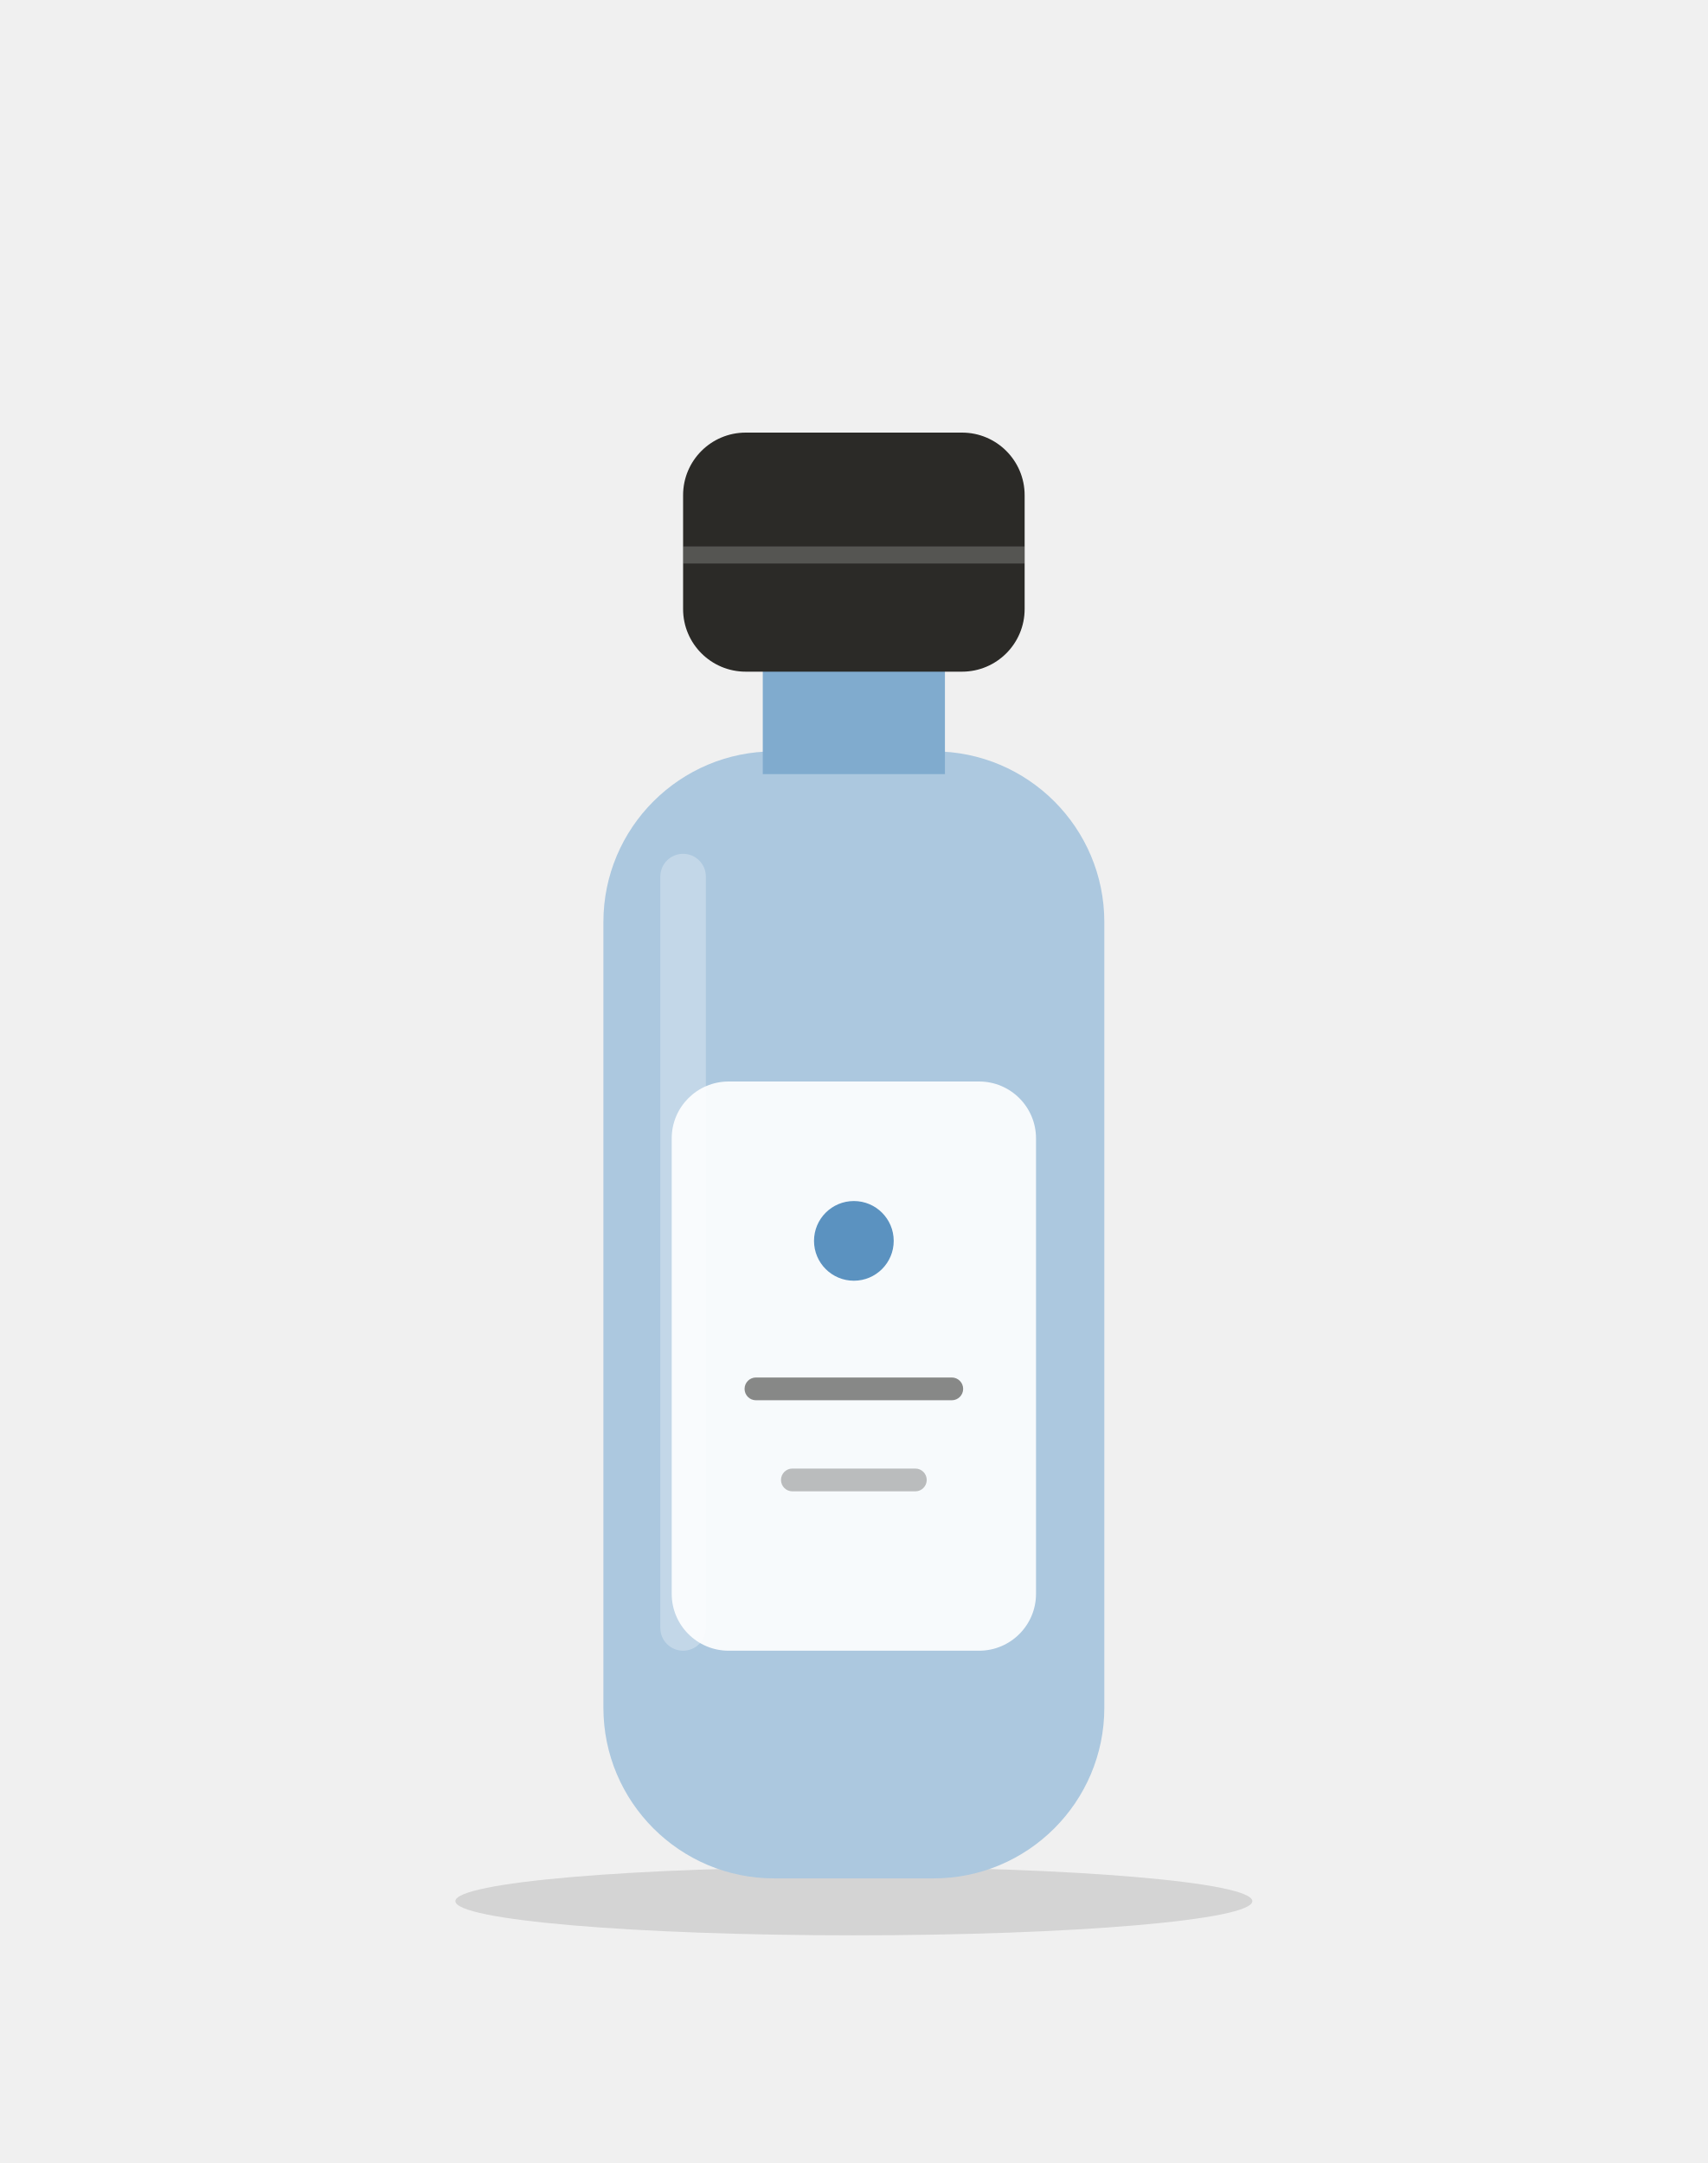
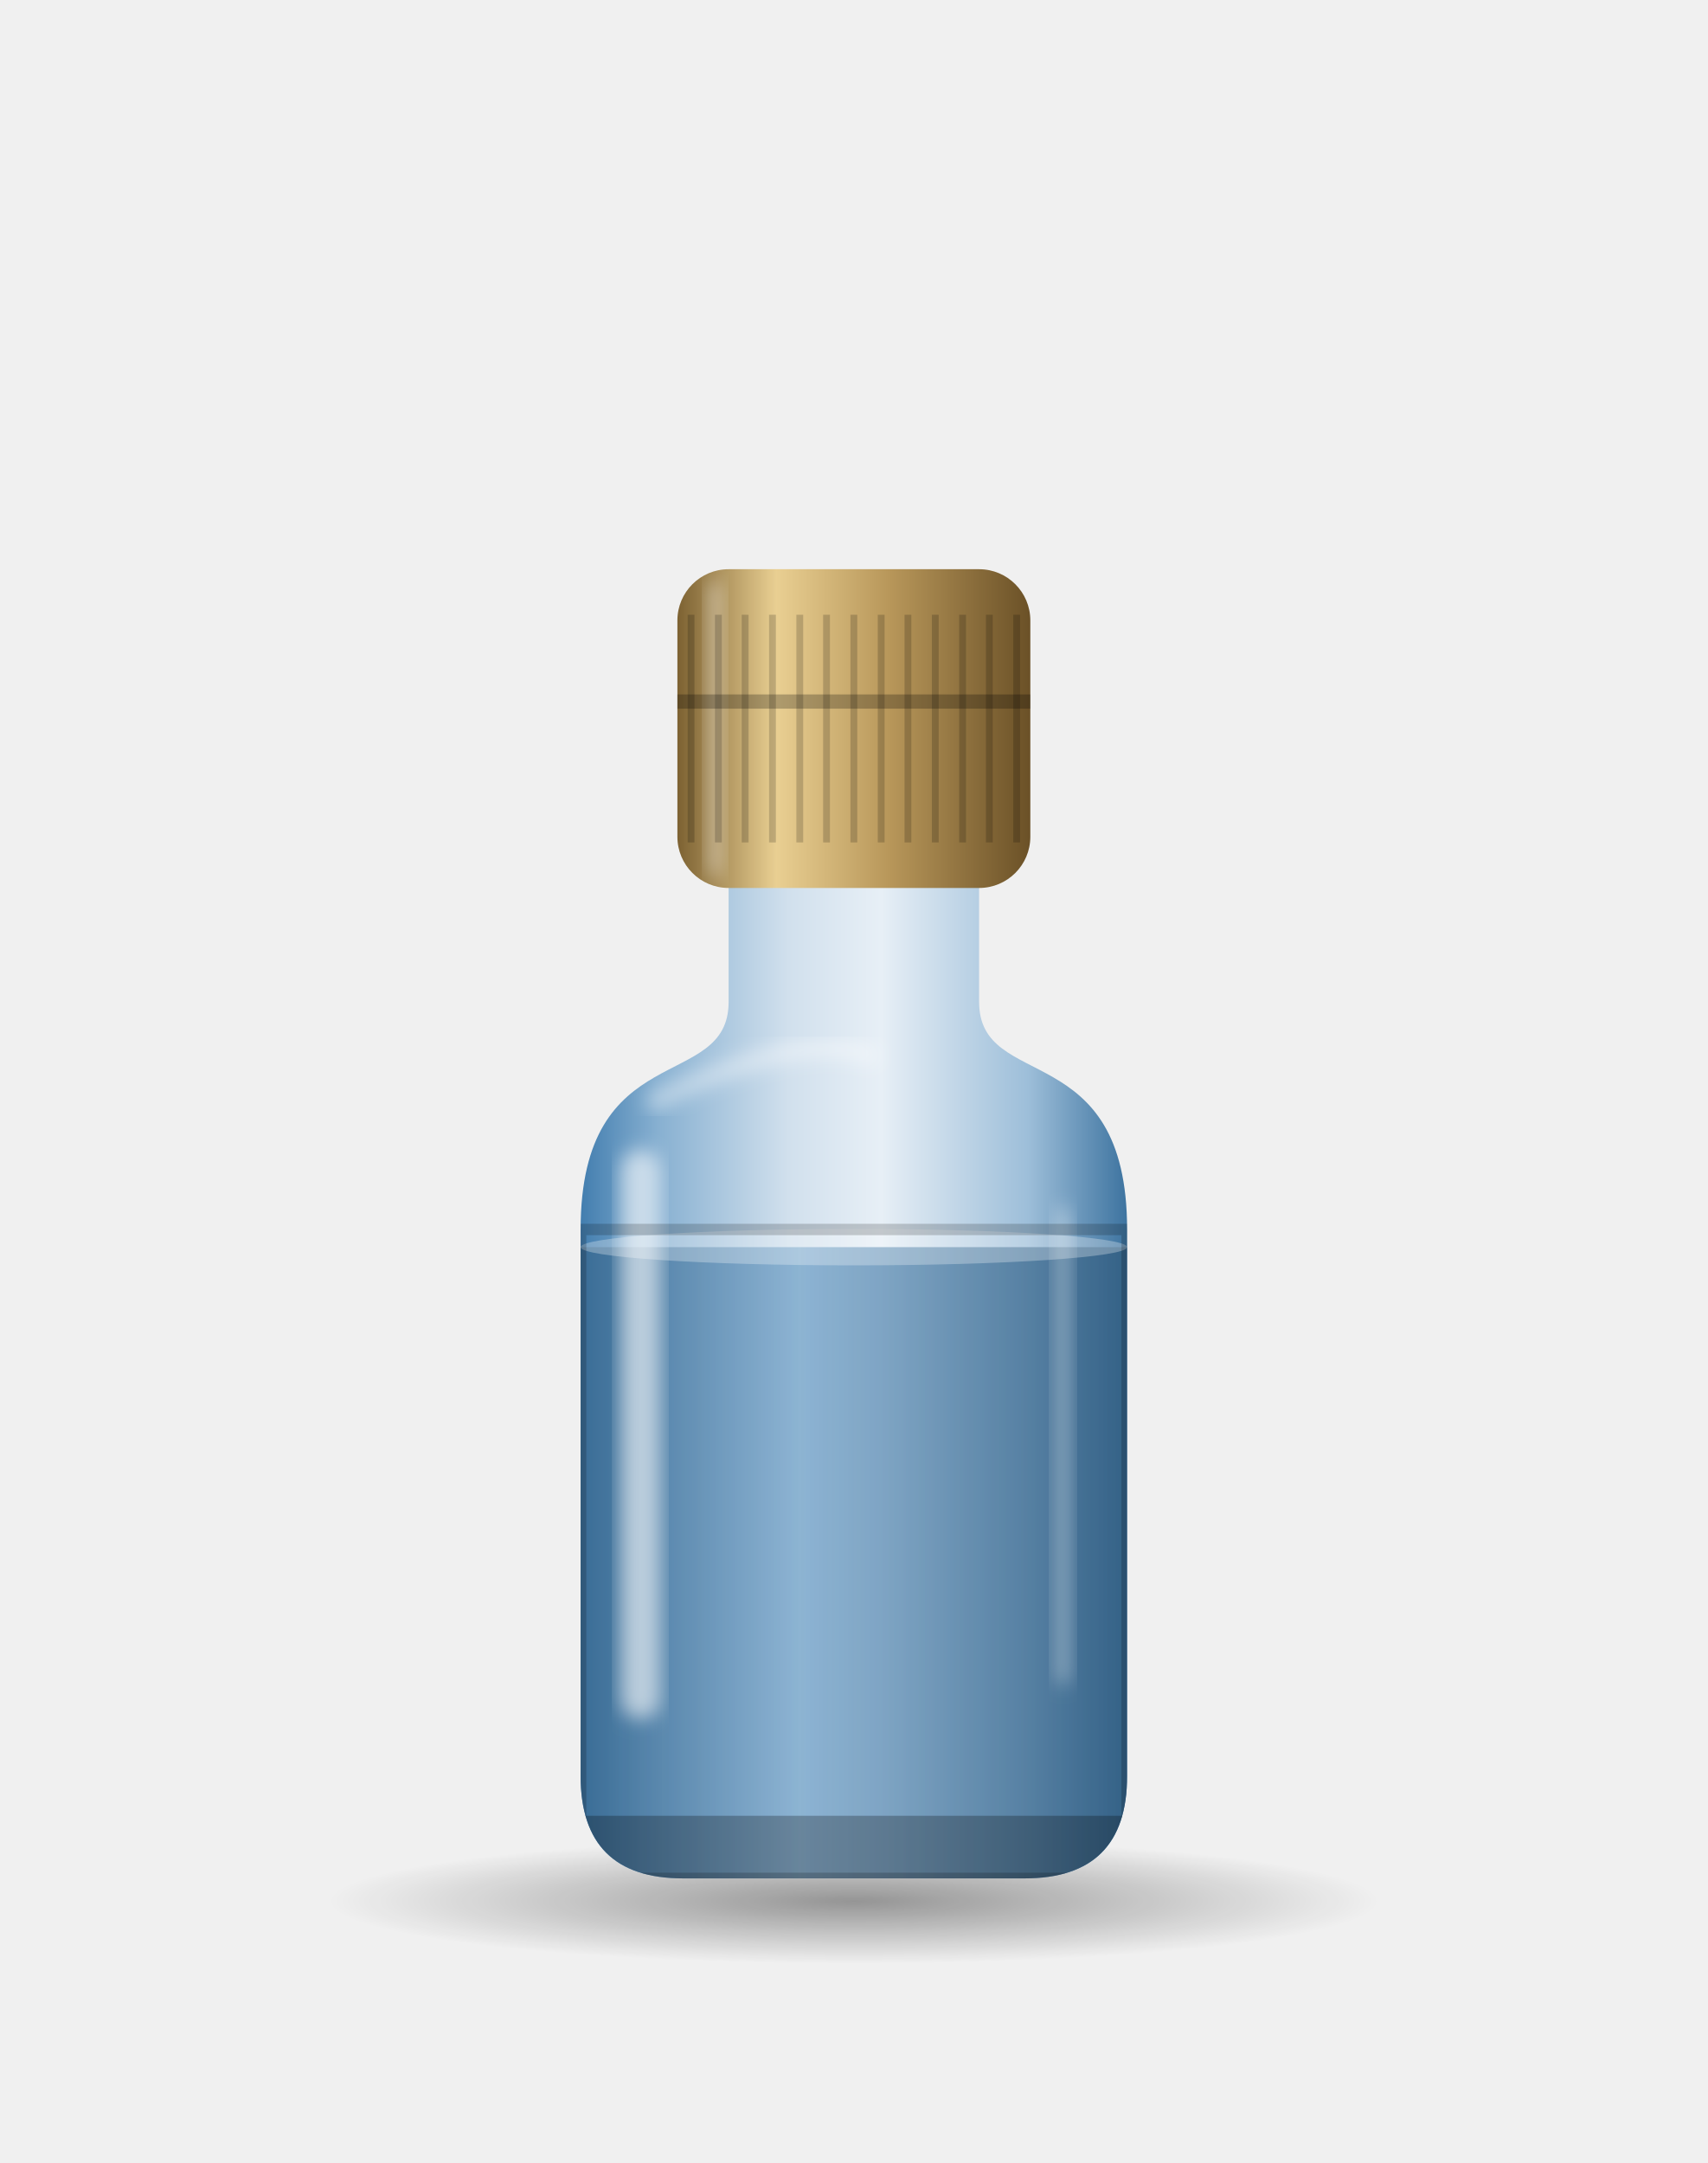
<svg xmlns="http://www.w3.org/2000/svg" viewBox="0 0 300 380" role="img" aria-label="Illustration">
-   <ellipse cx="150" cy="334" rx="70" ry="6" fill="#000" opacity=".12" />
-   <rect x="106" y="132" width="88" height="198" rx="30" fill="#acc8df" />
-   <rect x="116" y="150" width="8" height="140" rx="4" fill="#fff" opacity=".28" />
-   <rect x="134" y="112" width="32" height="24" fill="#80abce" />
-   <rect x="120" y="76" width="60" height="42" rx="11" fill="#2b2a27" />
-   <rect x="120" y="96" width="60" height="3" fill="#fff" opacity=".2" />
-   <rect x="118" y="190" width="64" height="100" rx="10" fill="#fff" opacity=".9" />
-   <circle cx="150.0" cy="218.0" r="7.0" fill="#5b92c0" />
-   <rect x="130.8" y="242.0" width="38.4" height="4" rx="2" fill="#2b2a27" opacity=".55" />
-   <rect x="137.2" y="258.0" width="25.6" height="4" rx="2" fill="#2b2a27" opacity=".3" />
+   <defs>
+     <linearGradient id="gl" x1="0" x2="1">
+       <stop offset="0" stop-color="#437eaf" />
+       <stop offset=".14" stop-color="#87b0d1" />
+       <stop offset=".38" stop-color="#d1e0ed" />
+       <stop offset=".55" stop-color="#e7eff6" />
+       <stop offset=".82" stop-color="#9dbed9" />
+       <stop offset="1" stop-color="#3e74a0" />
+     </linearGradient>
+     <linearGradient id="lq" x1="0" x2="1">
+       <stop offset="0" stop-color="#386991" />
+       <stop offset=".4" stop-color="#80abce" />
+       <stop offset="1" stop-color="#325e82" />
+     </linearGradient>
+     <linearGradient id="cp" x1="0" x2="1">
+       <stop offset="0" stop-color="#7d6232" />
+       <stop offset=".28" stop-color="#e9cf92" />
+       <stop offset=".6" stop-color="#b8975a" />
+       <stop offset="1" stop-color="#6b5127" />
+     </linearGradient>
+     <linearGradient id="mt" x1="0" x2="1">
+       <stop offset="0" stop-color="#8a8c8e" />
+       <stop offset=".25" stop-color="#f4f5f6" />
+       <stop offset=".5" stop-color="#b9bbbd" />
+       <stop offset=".78" stop-color="#eceeef" />
+       <stop offset="1" stop-color="#7d7f82" />
+     </linearGradient>
+     <radialGradient id="sh" cx=".5" cy=".5" r=".5">
+       <stop offset="0" stop-color="#000" stop-opacity=".38" />
+       <stop offset="1" stop-color="#000" stop-opacity="0" />
+     </radialGradient>
+     <filter id="bl" x="-20%" y="-20%" width="140%" height="140%">
+       <feGaussianBlur stdDeviation="1.6" />
+     </filter>
+   </defs>
+   <ellipse cx="150" cy="334" rx="92" ry="11" fill="url(#sh)" />
+   <clipPath id="bc">
+     <path d="M128.0 152 L128.0 176 C128.0 192 102.0 182 102.0 216 L102.0 312 Q102.0 330 120.0 330 L180.0 330 Q198.0 330 198.0 312 L198.0 216 C198.0 182 172.0 192 172.0 176 L172.0 152 Z" />
+   </clipPath>
+   <path d="M128.0 152 L128.0 176 C128.0 192 102.0 182 102.0 216 L102.0 312 Q102.0 330 120.0 330 L180.0 330 Q198.0 330 198.0 312 L198.0 216 C198.0 182 172.0 192 172.0 176 L172.0 152 Z" fill="url(#gl)" />
+   <g clip-path="url(#bc)">
+     <rect x="102.0" y="219.1" width="96" height="112.9" fill="url(#lq)" opacity="0.85" />
+     <ellipse cx="150" cy="219.1" rx="48.0" ry="3.2" fill="#fff" opacity=".28" />
+     <rect x="102.0" y="319" width="96" height="12" fill="#000" opacity=".26" />
+     <rect x="109.0" y="202" width="7" height="100" rx="3.5" fill="#fff" opacity=".6" filter="url(#bl)" />
+     <rect x="185.0" y="212" width="3.5" height="84" rx="1.7" fill="#fff" opacity=".3" filter="url(#bl)" />
+     <path d="M114.0 194 Q142 180 154 186" stroke="#fff" stroke-width="3" fill="none" opacity=".45" filter="url(#bl)" />
+     <rect x="102.0" y="216" width="96" height="114" fill="none" stroke="#000" stroke-opacity=".18" stroke-width="2" />
+   </g>
+   <rect x="119" y="100" width="62" height="56" rx="9" fill="url(#cp)" />
+   <rect x="124" y="102" width="3.2" height="52" rx="1.6" fill="#fff" opacity=".35" filter="url(#bl)" />
+   <rect x="120.8" y="108" width="1.2" height="40" fill="#000" opacity="0.18" />
+   <rect x="125.6" y="108" width="1.2" height="40" fill="#000" opacity="0.18" />
+   <rect x="130.3" y="108" width="1.2" height="40" fill="#000" opacity="0.18" />
+   <rect x="135.1" y="108" width="1.2" height="40" fill="#000" opacity="0.18" />
+   <rect x="139.9" y="108" width="1.2" height="40" fill="#000" opacity="0.18" />
+   <rect x="144.6" y="108" width="1.2" height="40" fill="#000" opacity="0.18" />
+   <rect x="149.4" y="108" width="1.2" height="40" fill="#000" opacity="0.18" />
+   <rect x="154.2" y="108" width="1.2" height="40" fill="#000" opacity="0.18" />
+   <rect x="158.9" y="108" width="1.2" height="40" fill="#000" opacity="0.18" />
+   <rect x="163.7" y="108" width="1.2" height="40" fill="#000" opacity="0.18" />
+   <rect x="168.5" y="108" width="1.2" height="40" fill="#000" opacity="0.18" />
+   <rect x="173.2" y="108" width="1.2" height="40" fill="#000" opacity="0.18" />
+   <rect x="178.0" y="108" width="1.2" height="40" fill="#000" opacity="0.18" />
+   <rect x="119" y="122" width="62" height="2.5" fill="#000" opacity=".25" />
</svg>
